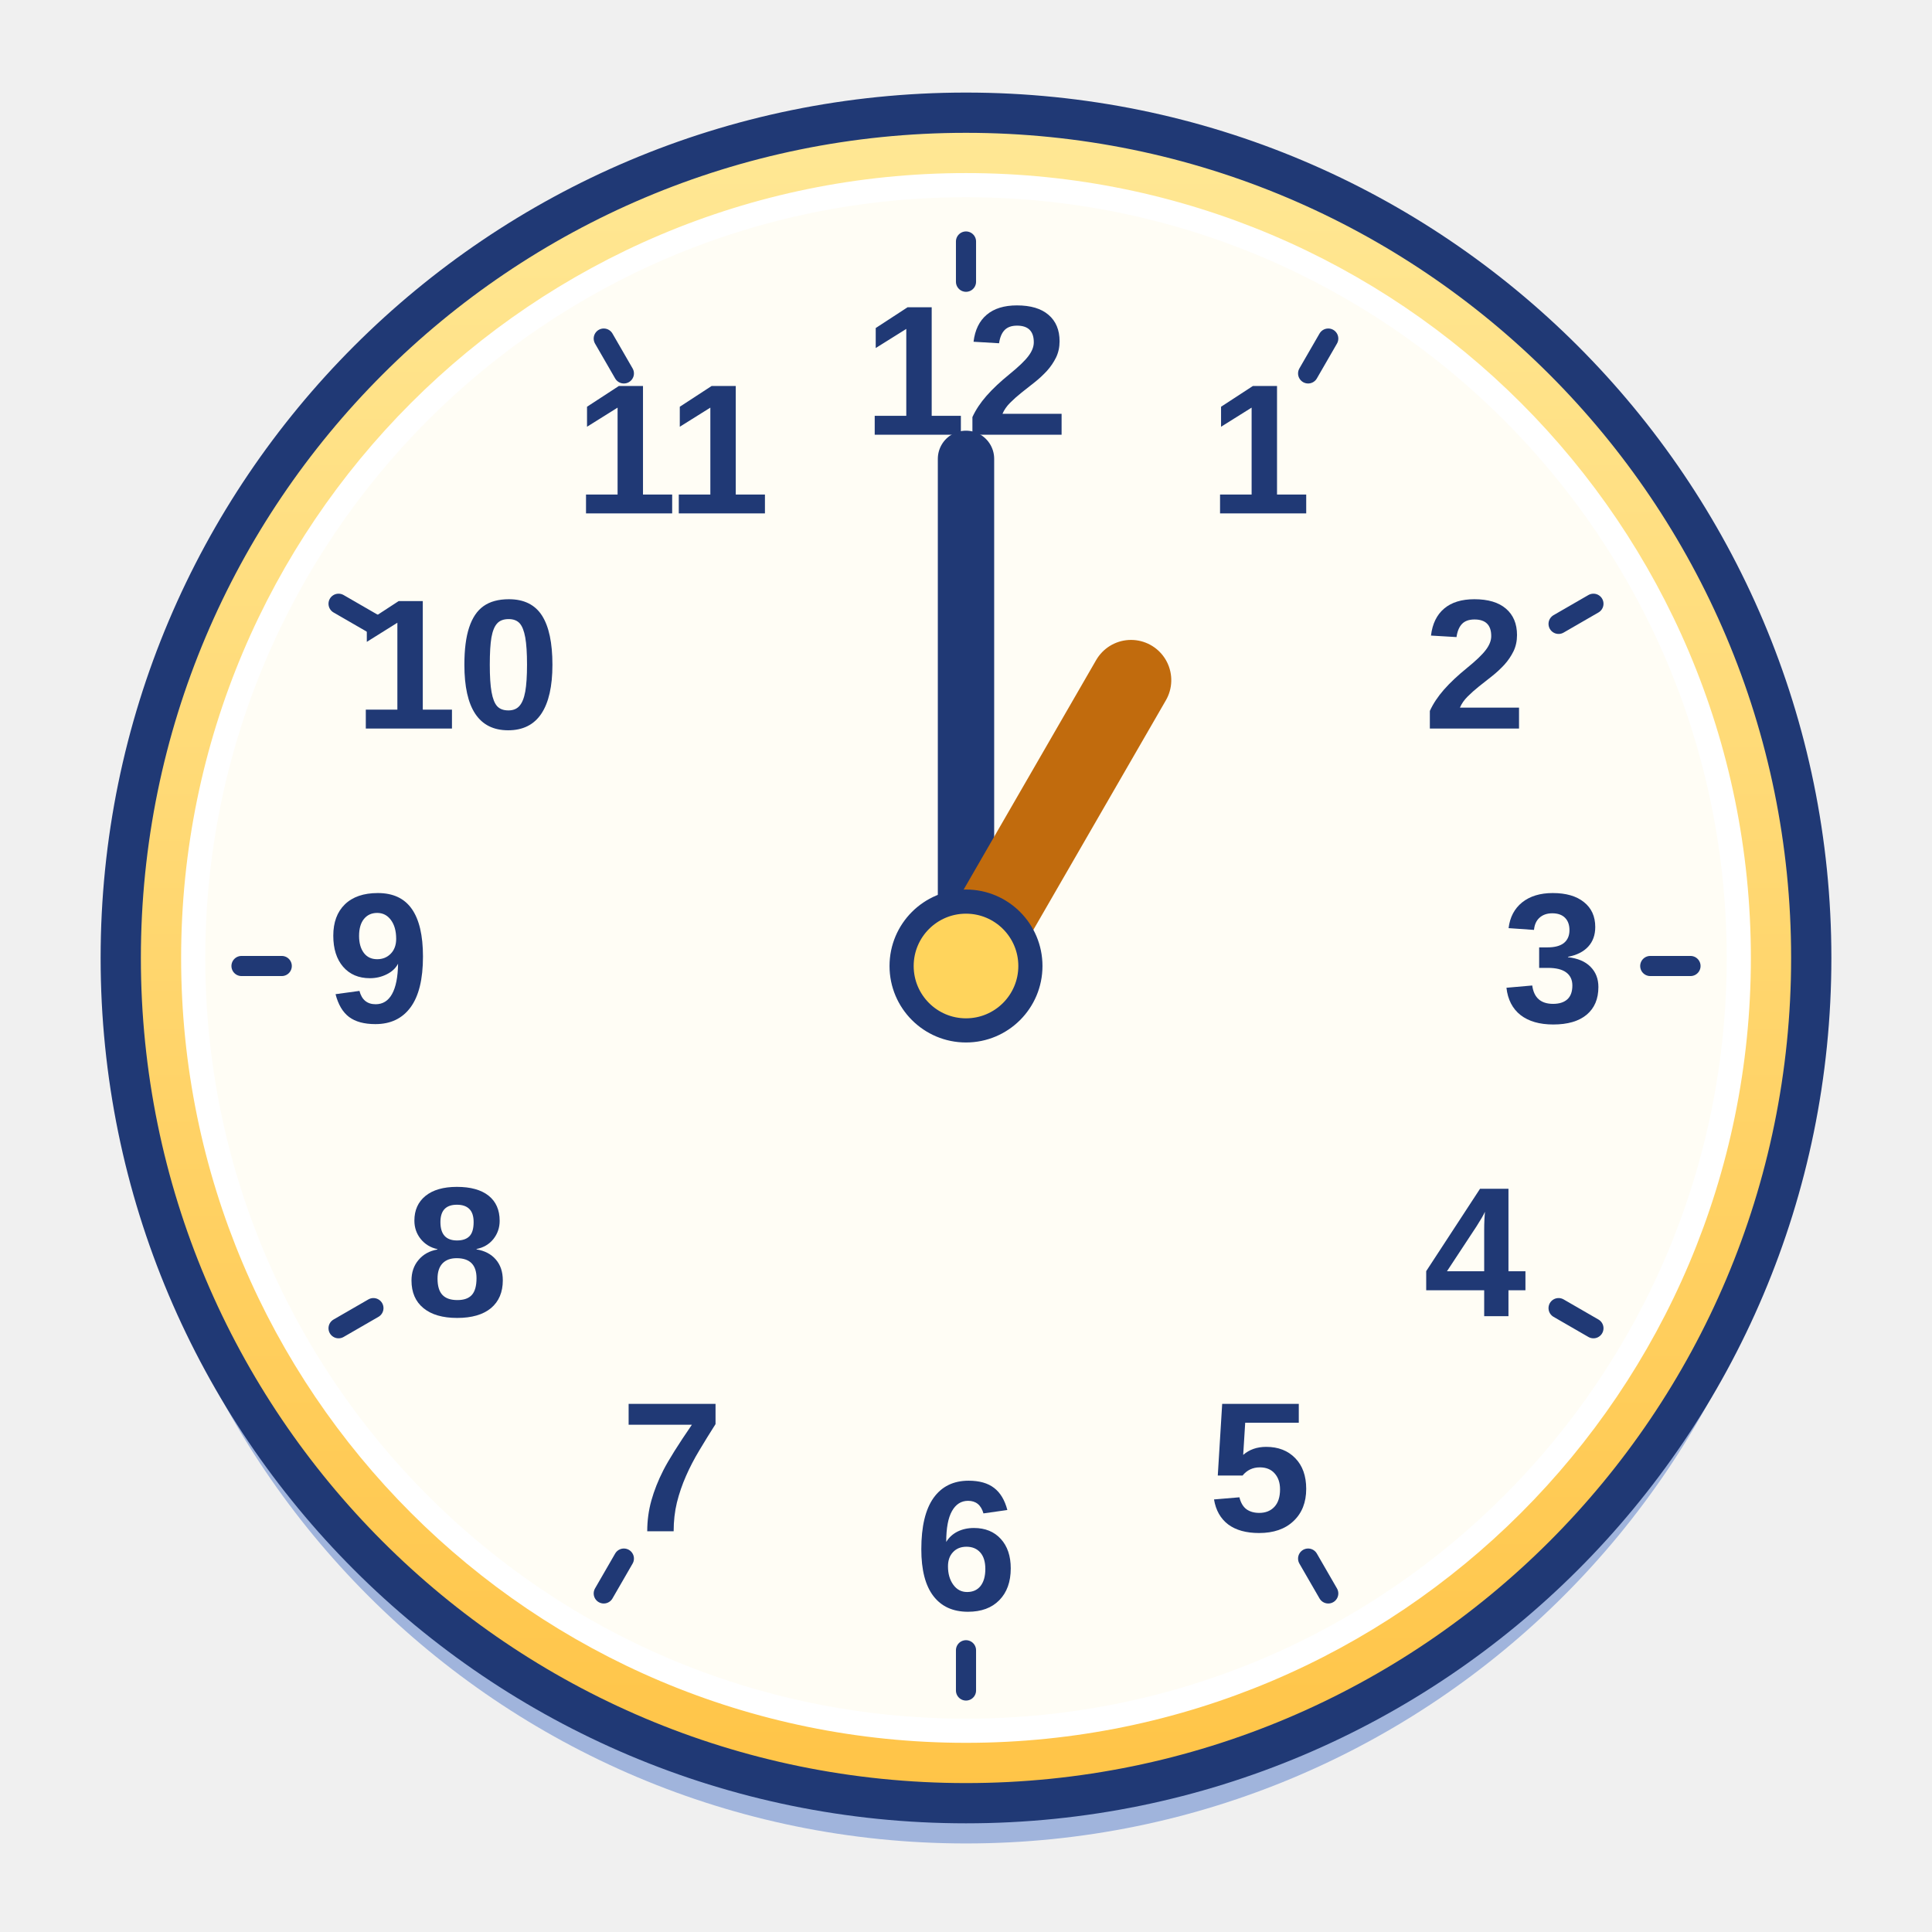
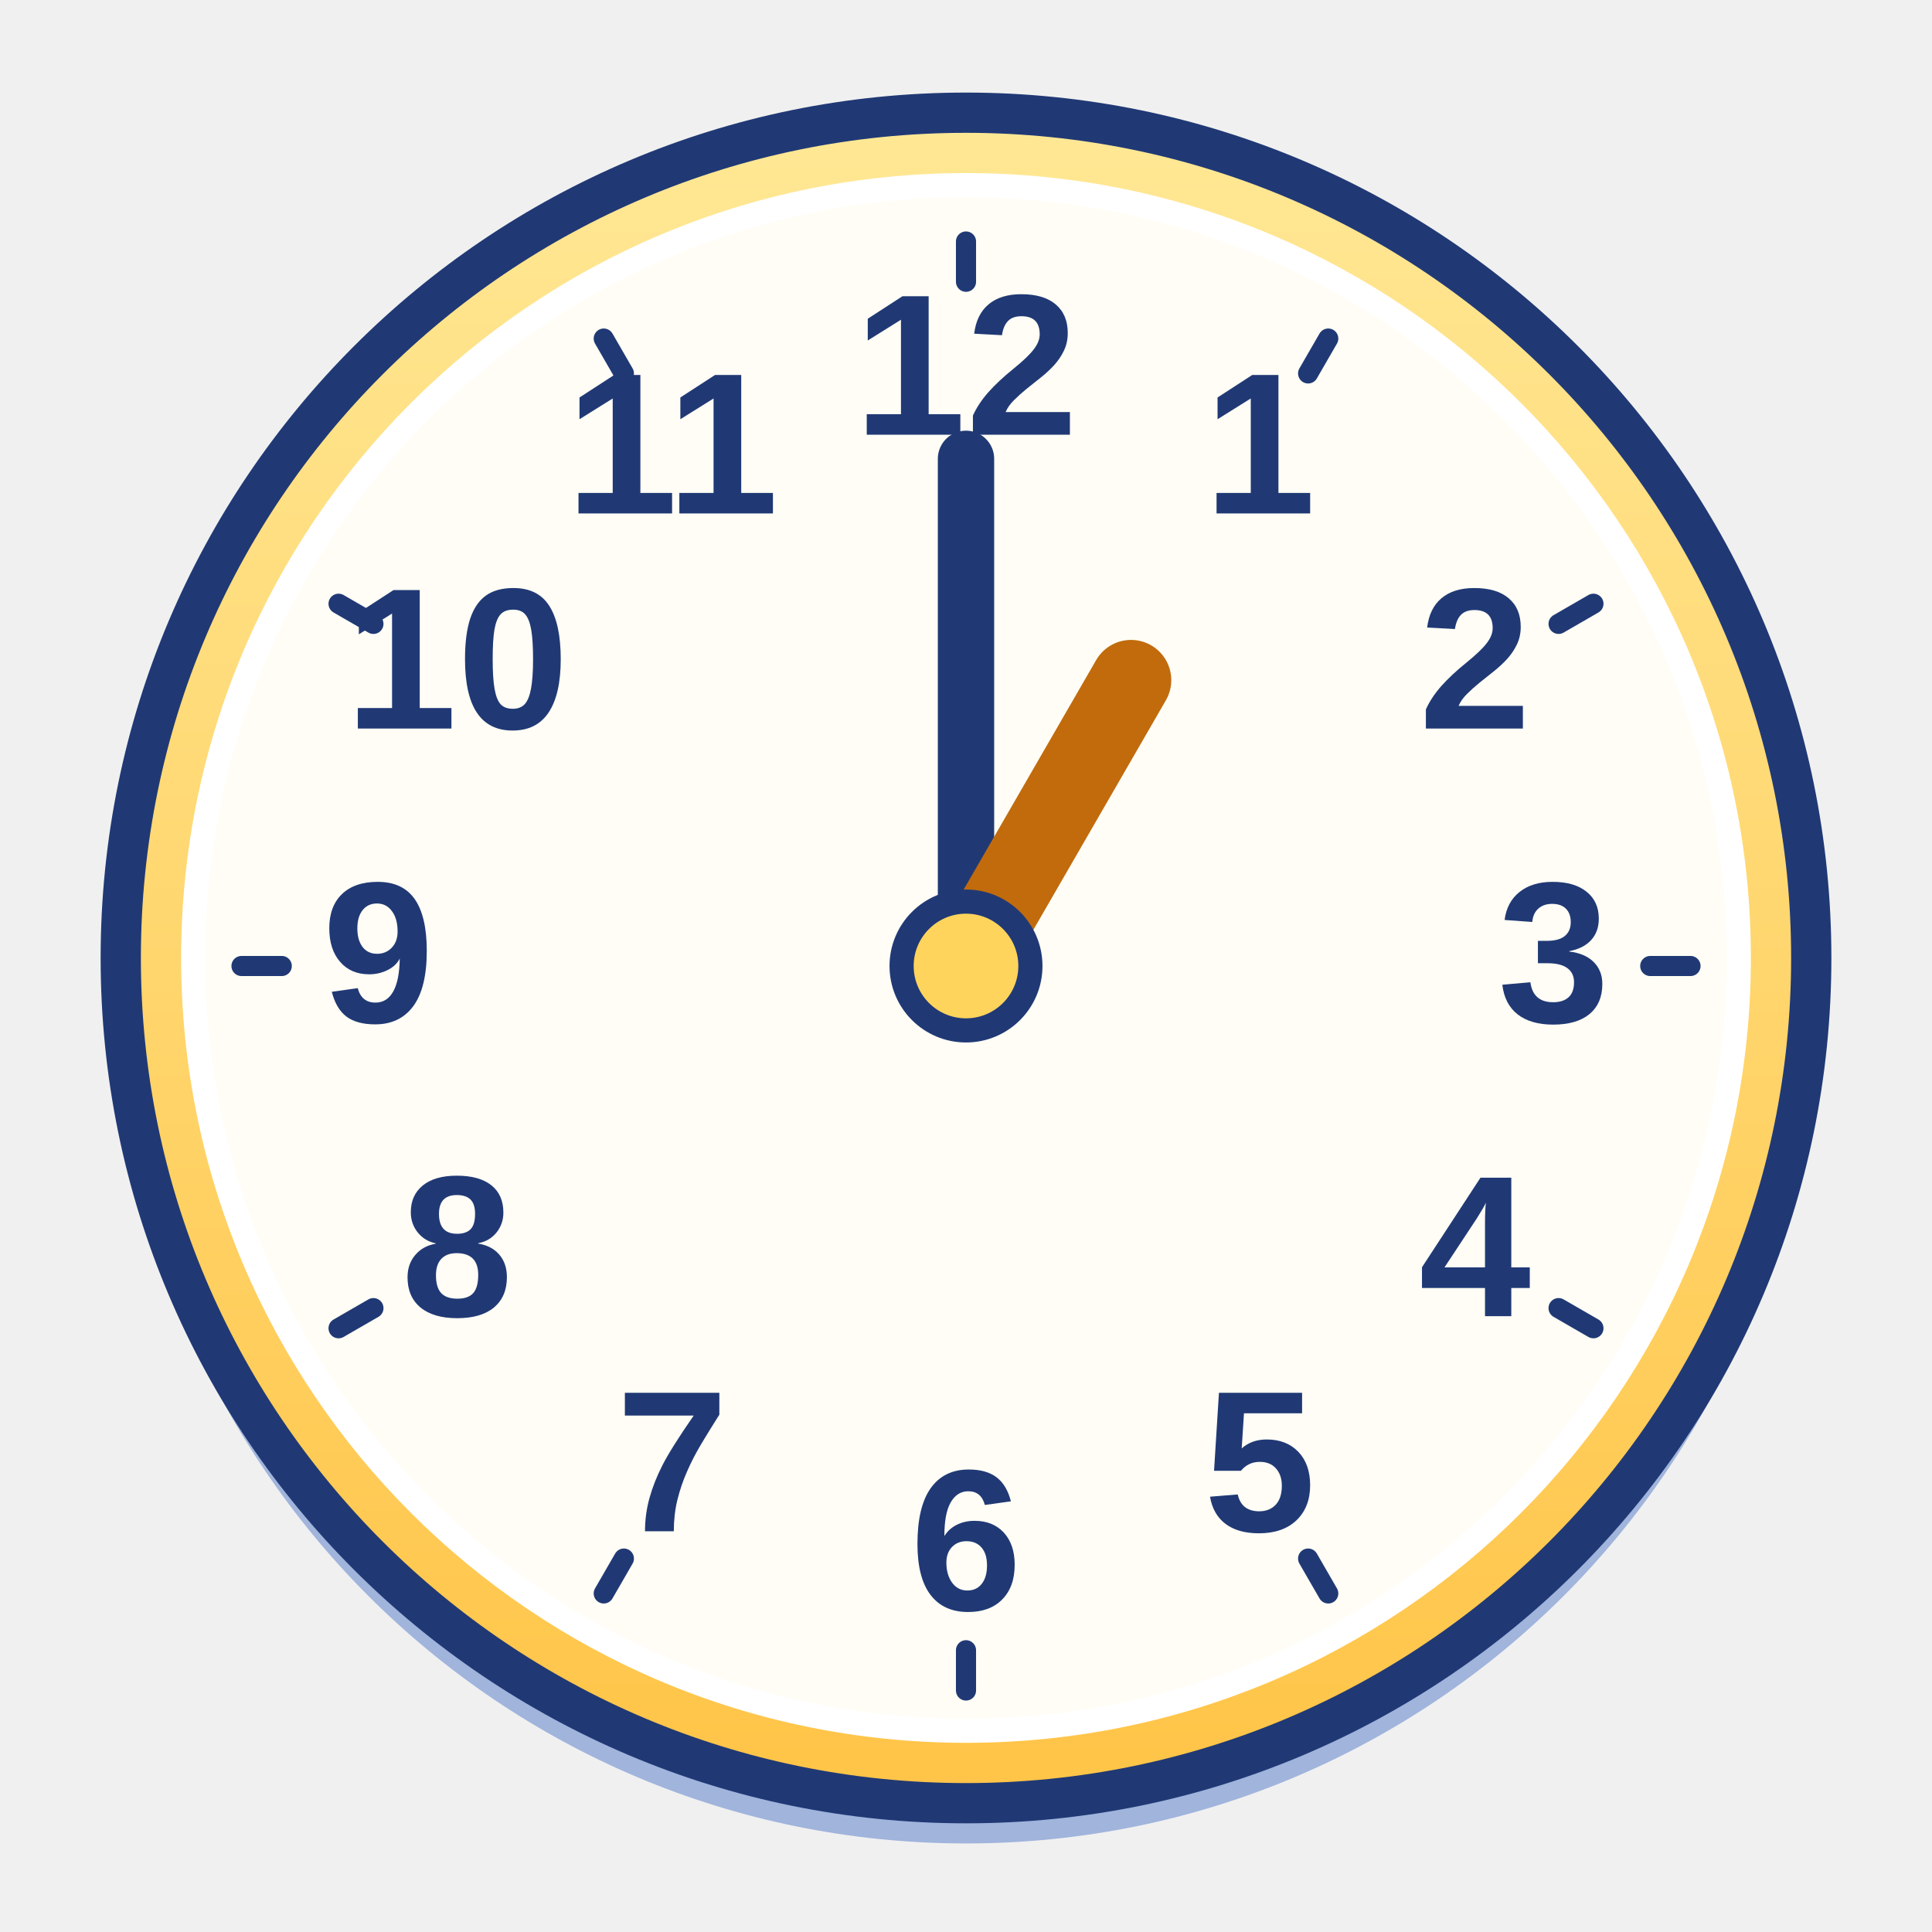
<svg xmlns="http://www.w3.org/2000/svg" viewBox="0 0 240 240">
  <defs>
    <linearGradient id="rim" x2="0" y2="1">
      <stop stop-color="#ffe895" />
      <stop offset="1" stop-color="#ffc447" />
    </linearGradient>
  </defs>
  <circle cx="120" cy="124" r="105" fill="#a0b4dc" />
  <circle cx="120" cy="119" r="105" fill="url(#rim)" stroke="#203975" stroke-width="5" />
  <circle cx="120" cy="119" r="96" fill="#fffdf5" stroke="#fff" stroke-width="3" />
  <path d="M120 30v5" transform="rotate(0 120 120)" stroke="#203975" stroke-width="2.5" stroke-linecap="round" />
  <path d="M120 30v5" transform="rotate(30 120 120)" stroke="#203975" stroke-width="2.5" stroke-linecap="round" />
  <path d="M120 30v5" transform="rotate(60 120 120)" stroke="#203975" stroke-width="2.5" stroke-linecap="round" />
  <path d="M120 30v5" transform="rotate(90 120 120)" stroke="#203975" stroke-width="2.5" stroke-linecap="round" />
  <path d="M120 30v5" transform="rotate(120 120 120)" stroke="#203975" stroke-width="2.5" stroke-linecap="round" />
  <path d="M120 30v5" transform="rotate(150 120 120)" stroke="#203975" stroke-width="2.5" stroke-linecap="round" />
  <path d="M120 30v5" transform="rotate(180 120 120)" stroke="#203975" stroke-width="2.5" stroke-linecap="round" />
  <path d="M120 30v5" transform="rotate(210 120 120)" stroke="#203975" stroke-width="2.5" stroke-linecap="round" />
  <path d="M120 30v5" transform="rotate(240 120 120)" stroke="#203975" stroke-width="2.5" stroke-linecap="round" />
  <path d="M120 30v5" transform="rotate(270 120 120)" stroke="#203975" stroke-width="2.5" stroke-linecap="round" />
  <path d="M120 30v5" transform="rotate(300 120 120)" stroke="#203975" stroke-width="2.5" stroke-linecap="round" />
  <path d="M120 30v5" transform="rotate(330 120 120)" stroke="#203975" stroke-width="2.5" stroke-linecap="round" />
-   <text x="156.50" y="63.78" text-anchor="middle" fill="#203975" font-family="Arial,sans-serif" font-size="23" font-weight="700">1</text>
-   <text x="183.22" y="90.50" text-anchor="middle" fill="#203975" font-family="Arial,sans-serif" font-size="23" font-weight="700">2</text>
-   <text x="193.00" y="127.00" text-anchor="middle" fill="#203975" font-family="Arial,sans-serif" font-size="23" font-weight="700">3</text>
-   <text x="183.22" y="163.50" text-anchor="middle" fill="#203975" font-family="Arial,sans-serif" font-size="23" font-weight="700">4</text>
-   <text x="156.50" y="190.22" text-anchor="middle" fill="#203975" font-family="Arial,sans-serif" font-size="23" font-weight="700">5</text>
-   <text x="120.00" y="200.00" text-anchor="middle" fill="#203975" font-family="Arial,sans-serif" font-size="23" font-weight="700">6</text>
-   <text x="83.50" y="190.22" text-anchor="middle" fill="#203975" font-family="Arial,sans-serif" font-size="23" font-weight="700">7</text>
-   <text x="56.78" y="163.50" text-anchor="middle" fill="#203975" font-family="Arial,sans-serif" font-size="23" font-weight="700">8</text>
-   <text x="47.00" y="127.00" text-anchor="middle" fill="#203975" font-family="Arial,sans-serif" font-size="23" font-weight="700">9</text>
-   <text x="56.78" y="90.50" text-anchor="middle" fill="#203975" font-family="Arial,sans-serif" font-size="23" font-weight="700">10</text>
-   <text x="83.50" y="63.78" text-anchor="middle" fill="#203975" font-family="Arial,sans-serif" font-size="23" font-weight="700">11</text>
-   <text x="120.00" y="54.00" text-anchor="middle" fill="#203975" font-family="Arial,sans-serif" font-size="23" font-weight="700">12</text>
+   <text x="156.50" y="63.78" text-anchor="middle" fill="#203975" font-family="Trebuchet MS,Arial,sans-serif" font-size="25" font-weight="700">1</text>
+   <text x="183.22" y="90.50" text-anchor="middle" fill="#203975" font-family="Trebuchet MS,Arial,sans-serif" font-size="25" font-weight="700">2</text>
+   <text x="193.00" y="127.00" text-anchor="middle" fill="#203975" font-family="Trebuchet MS,Arial,sans-serif" font-size="25" font-weight="700">3</text>
+   <text x="183.22" y="163.50" text-anchor="middle" fill="#203975" font-family="Trebuchet MS,Arial,sans-serif" font-size="25" font-weight="700">4</text>
+   <text x="156.50" y="190.22" text-anchor="middle" fill="#203975" font-family="Trebuchet MS,Arial,sans-serif" font-size="25" font-weight="700">5</text>
+   <text x="120.00" y="200.00" text-anchor="middle" fill="#203975" font-family="Trebuchet MS,Arial,sans-serif" font-size="25" font-weight="700">6</text>
+   <text x="83.50" y="190.22" text-anchor="middle" fill="#203975" font-family="Trebuchet MS,Arial,sans-serif" font-size="25" font-weight="700">7</text>
+   <text x="56.78" y="163.50" text-anchor="middle" fill="#203975" font-family="Trebuchet MS,Arial,sans-serif" font-size="25" font-weight="700">8</text>
+   <text x="47.00" y="127.00" text-anchor="middle" fill="#203975" font-family="Trebuchet MS,Arial,sans-serif" font-size="25" font-weight="700">9</text>
+   <text x="56.78" y="90.50" text-anchor="middle" fill="#203975" font-family="Trebuchet MS,Arial,sans-serif" font-size="25" font-weight="700">10</text>
+   <text x="83.50" y="63.78" text-anchor="middle" fill="#203975" font-family="Trebuchet MS,Arial,sans-serif" font-size="25" font-weight="700">11</text>
+   <text x="120.00" y="54.00" text-anchor="middle" fill="#203975" font-family="Trebuchet MS,Arial,sans-serif" font-size="25" font-weight="700">12</text>
  <g data-hand="minute" transform="rotate(0 120 120)">
    <path d="M120 120V57" stroke="#203975" stroke-width="7" stroke-linecap="round" />
  </g>
  <g data-hand="hour" transform="rotate(30 120 120)">
    <path d="M120 120V79" stroke="#c16b0d" stroke-width="10" stroke-linecap="round" />
  </g>
  <circle cx="120" cy="120" r="8" fill="#ffd45c" stroke="#203975" stroke-width="3" />
</svg>
